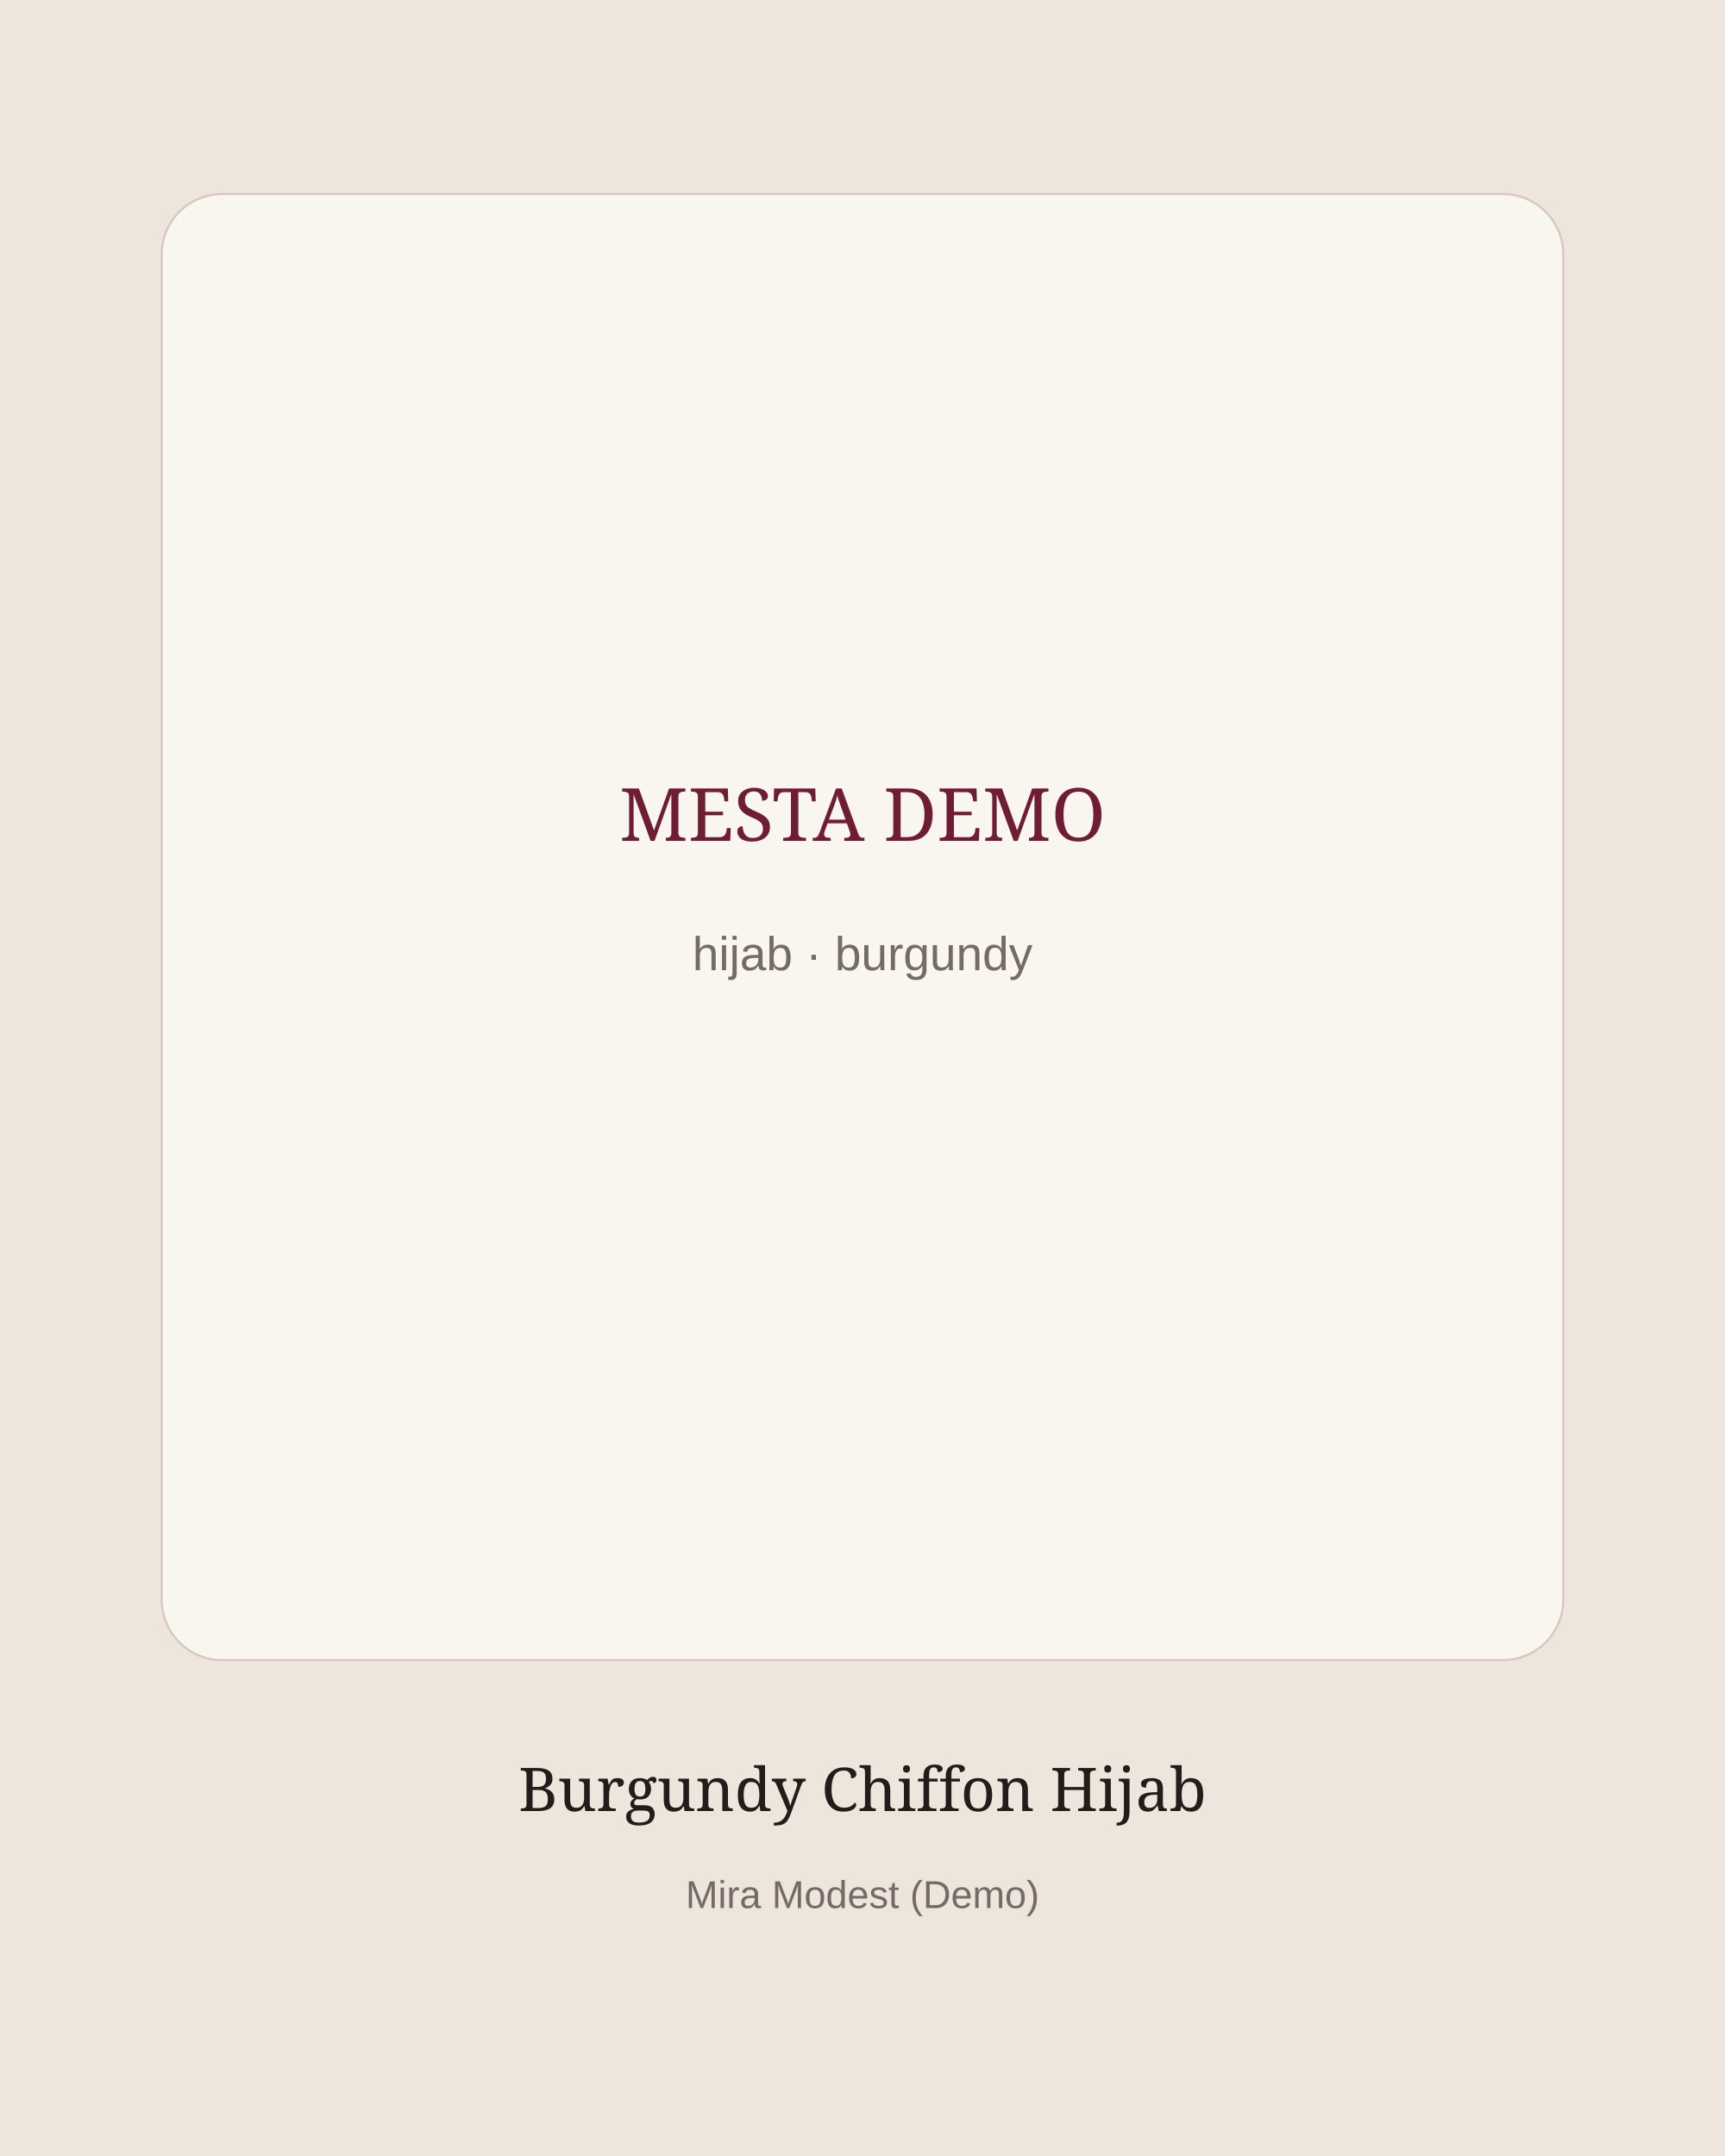
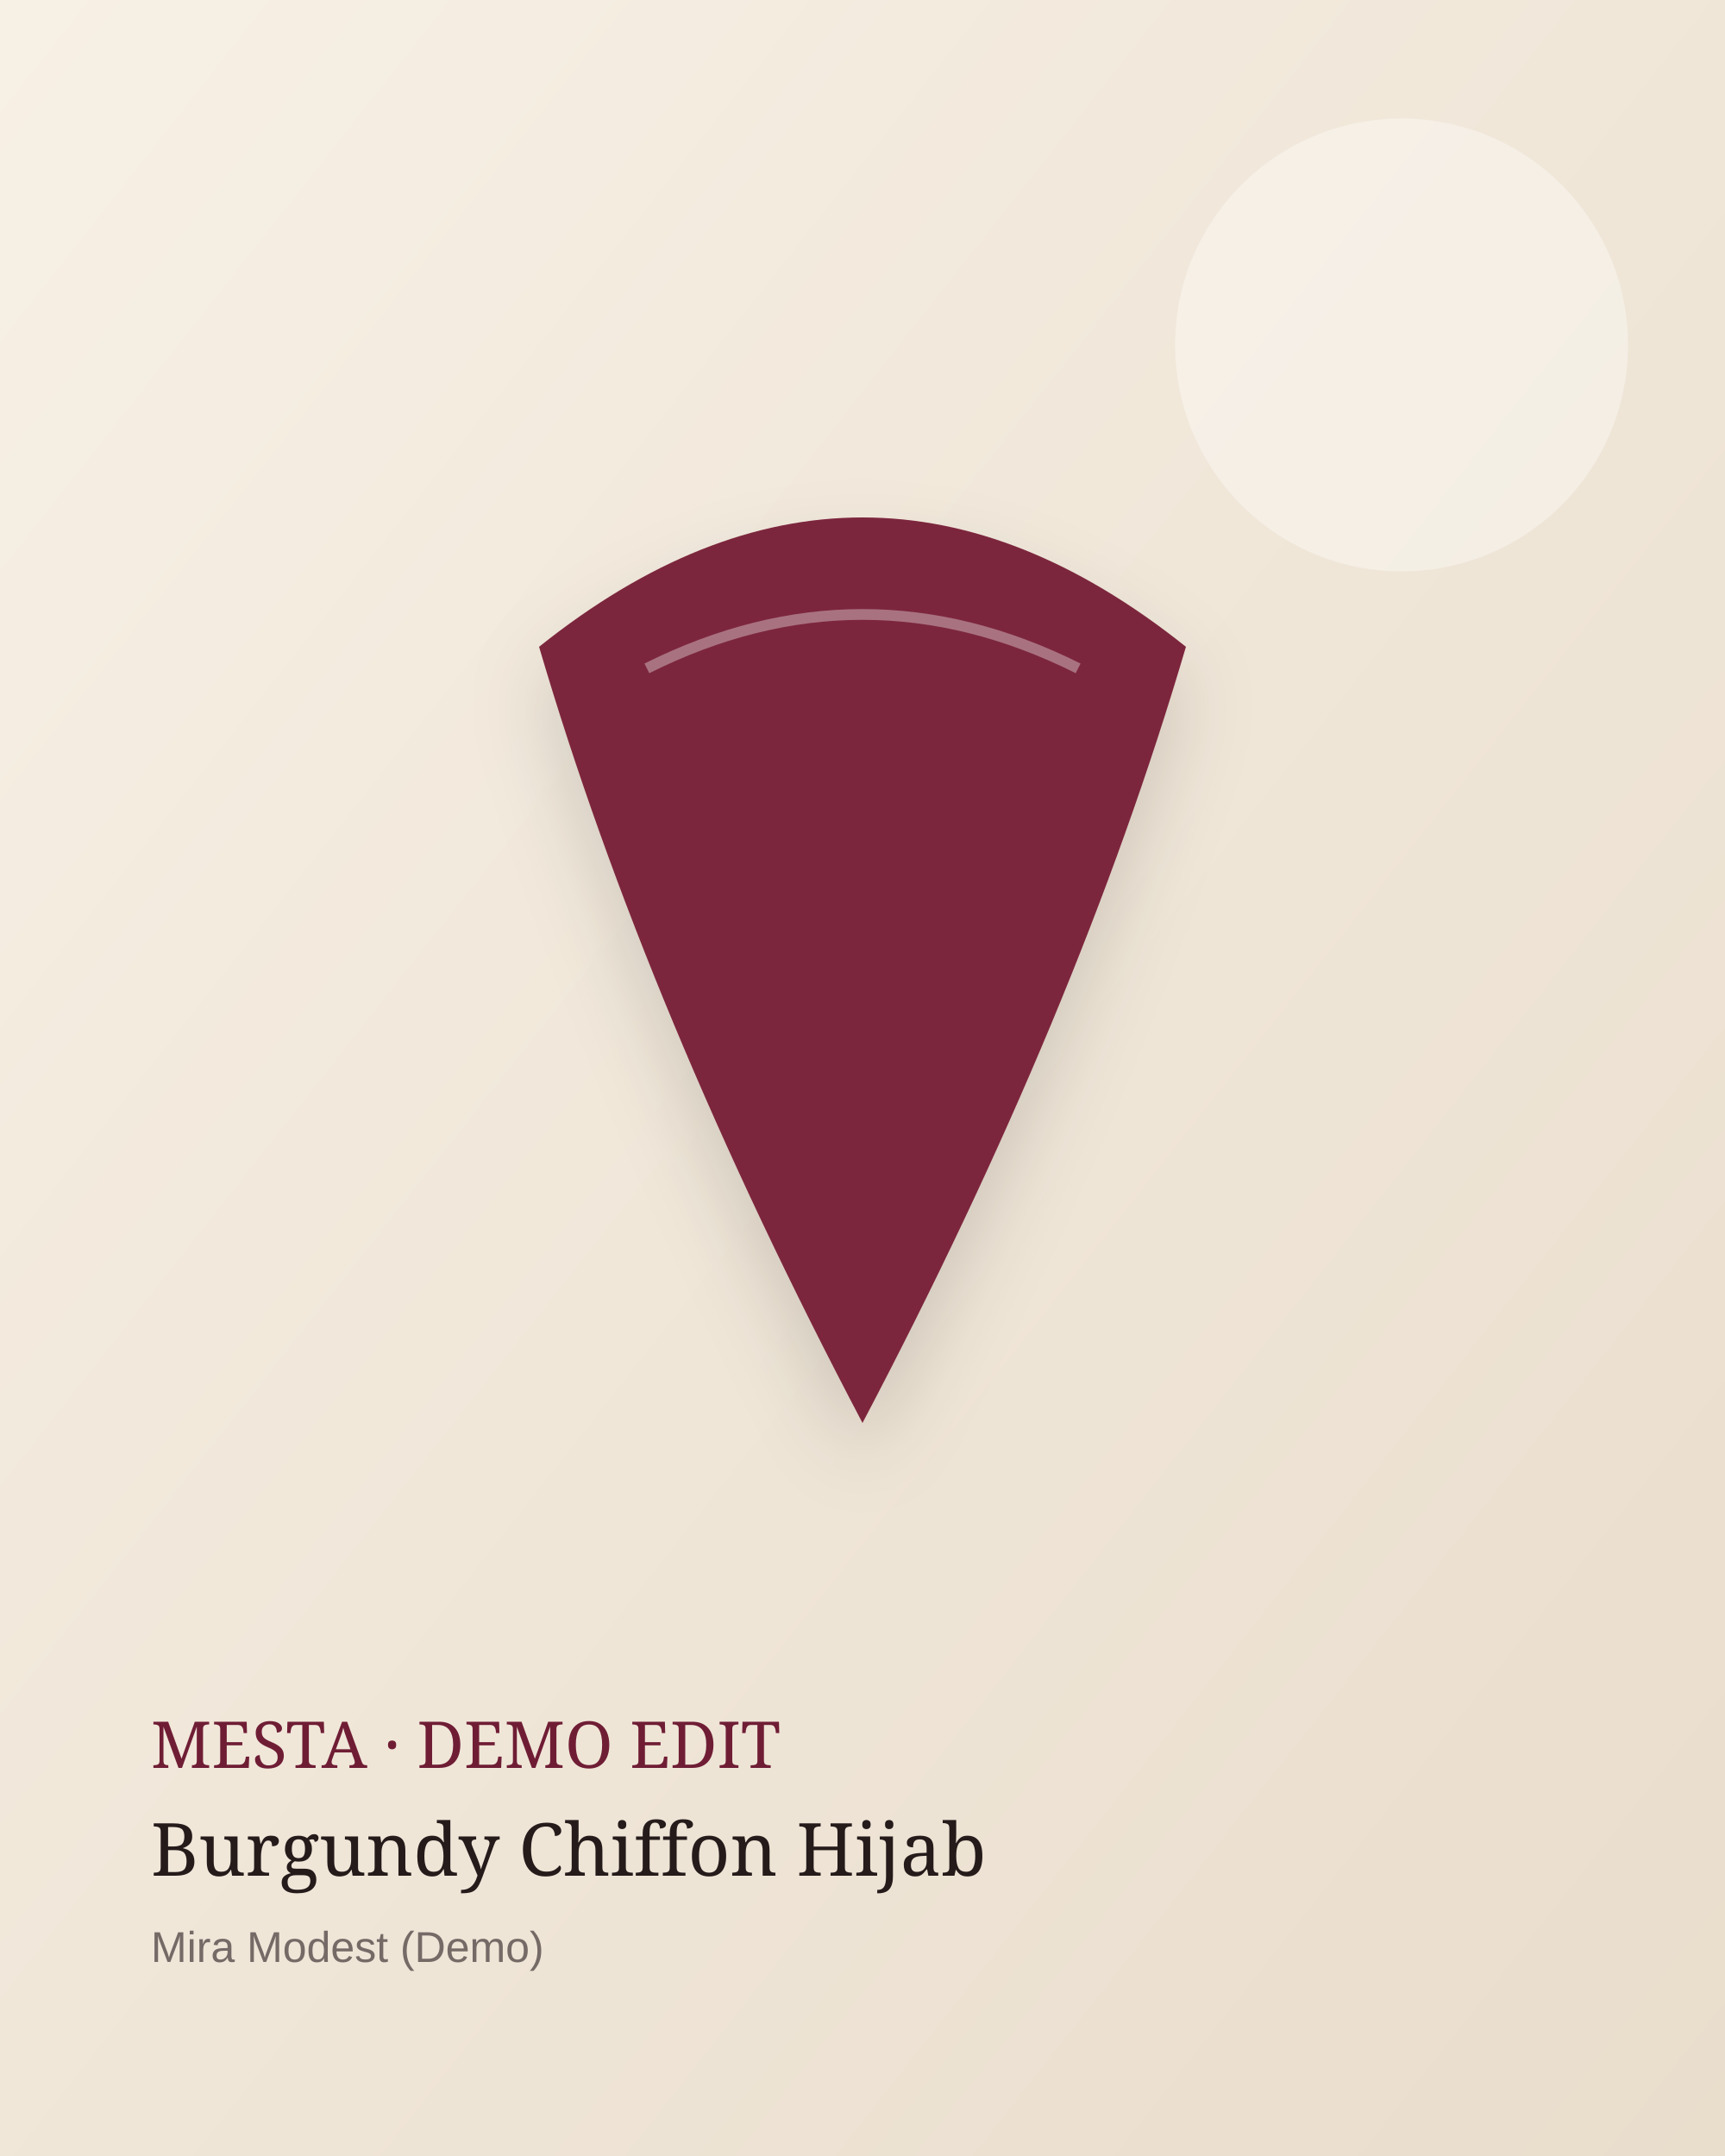
<svg xmlns="http://www.w3.org/2000/svg" width="800" height="1000" viewBox="0 0 800 1000">
-   <rect width="800" height="1000" fill="#eee6dc" />
-   <rect x="75" y="90" width="650" height="680" rx="28" fill="#f9f5ef" stroke="#d7c9bd" />
-   <text x="400" y="390" text-anchor="middle" font-family="Georgia" font-size="34" fill="#6f1d35">MESTA DEMO</text>
-   <text x="400" y="450" text-anchor="middle" font-family="Arial" font-size="22" fill="#756a66">hijab · burgundy</text>
-   <text x="400" y="840" text-anchor="middle" font-family="Georgia" font-size="28" fill="#251b1b">Burgundy Chiffon Hijab</text>
-   <text x="400" y="885" text-anchor="middle" font-family="Arial" font-size="18" fill="#756a66">Mira Modest (Demo)</text>
+   <defs>
+     <filter id="s" x="-20%" y="-20%" width="140%" height="140%">
+       <feDropShadow dx="0" dy="18" stdDeviation="18" flood-opacity=".14" />
+     </filter>
+     <linearGradient id="bg" x1="0" y1="0" x2="1" y2="1">
+       <stop stop-color="#f7f0e5" />
+       <stop offset="1" stop-color="#e9ddcc" />
+     </linearGradient>
+   </defs>
+   <rect width="800" height="1000" fill="url(#bg)" />
+   <circle cx="650" cy="160" r="105" fill="#fff" opacity=".34" />
+   <g filter="url(#s)">
+     <path d="M250 300 Q400 180 550 300 Q500 470 400 660 Q300 470 250 300Z" fill="#7b263e" />
+     <path d="M300 310 Q400 260 500 310" fill="none" stroke="#fff" stroke-opacity=".35" stroke-width="5" />
+   </g>
+   <text x="70" y="820" font-family="Georgia,serif" font-size="30" fill="#6f1d35">MESTA · DEMO EDIT</text>
+   <text x="70" y="870" font-family="Georgia,serif" font-size="34" fill="#251b1b">Burgundy Chiffon Hijab</text>
+   <text x="70" y="910" font-family="Arial,sans-serif" font-size="20" fill="#756a66">Mira Modest (Demo)</text>
</svg>
